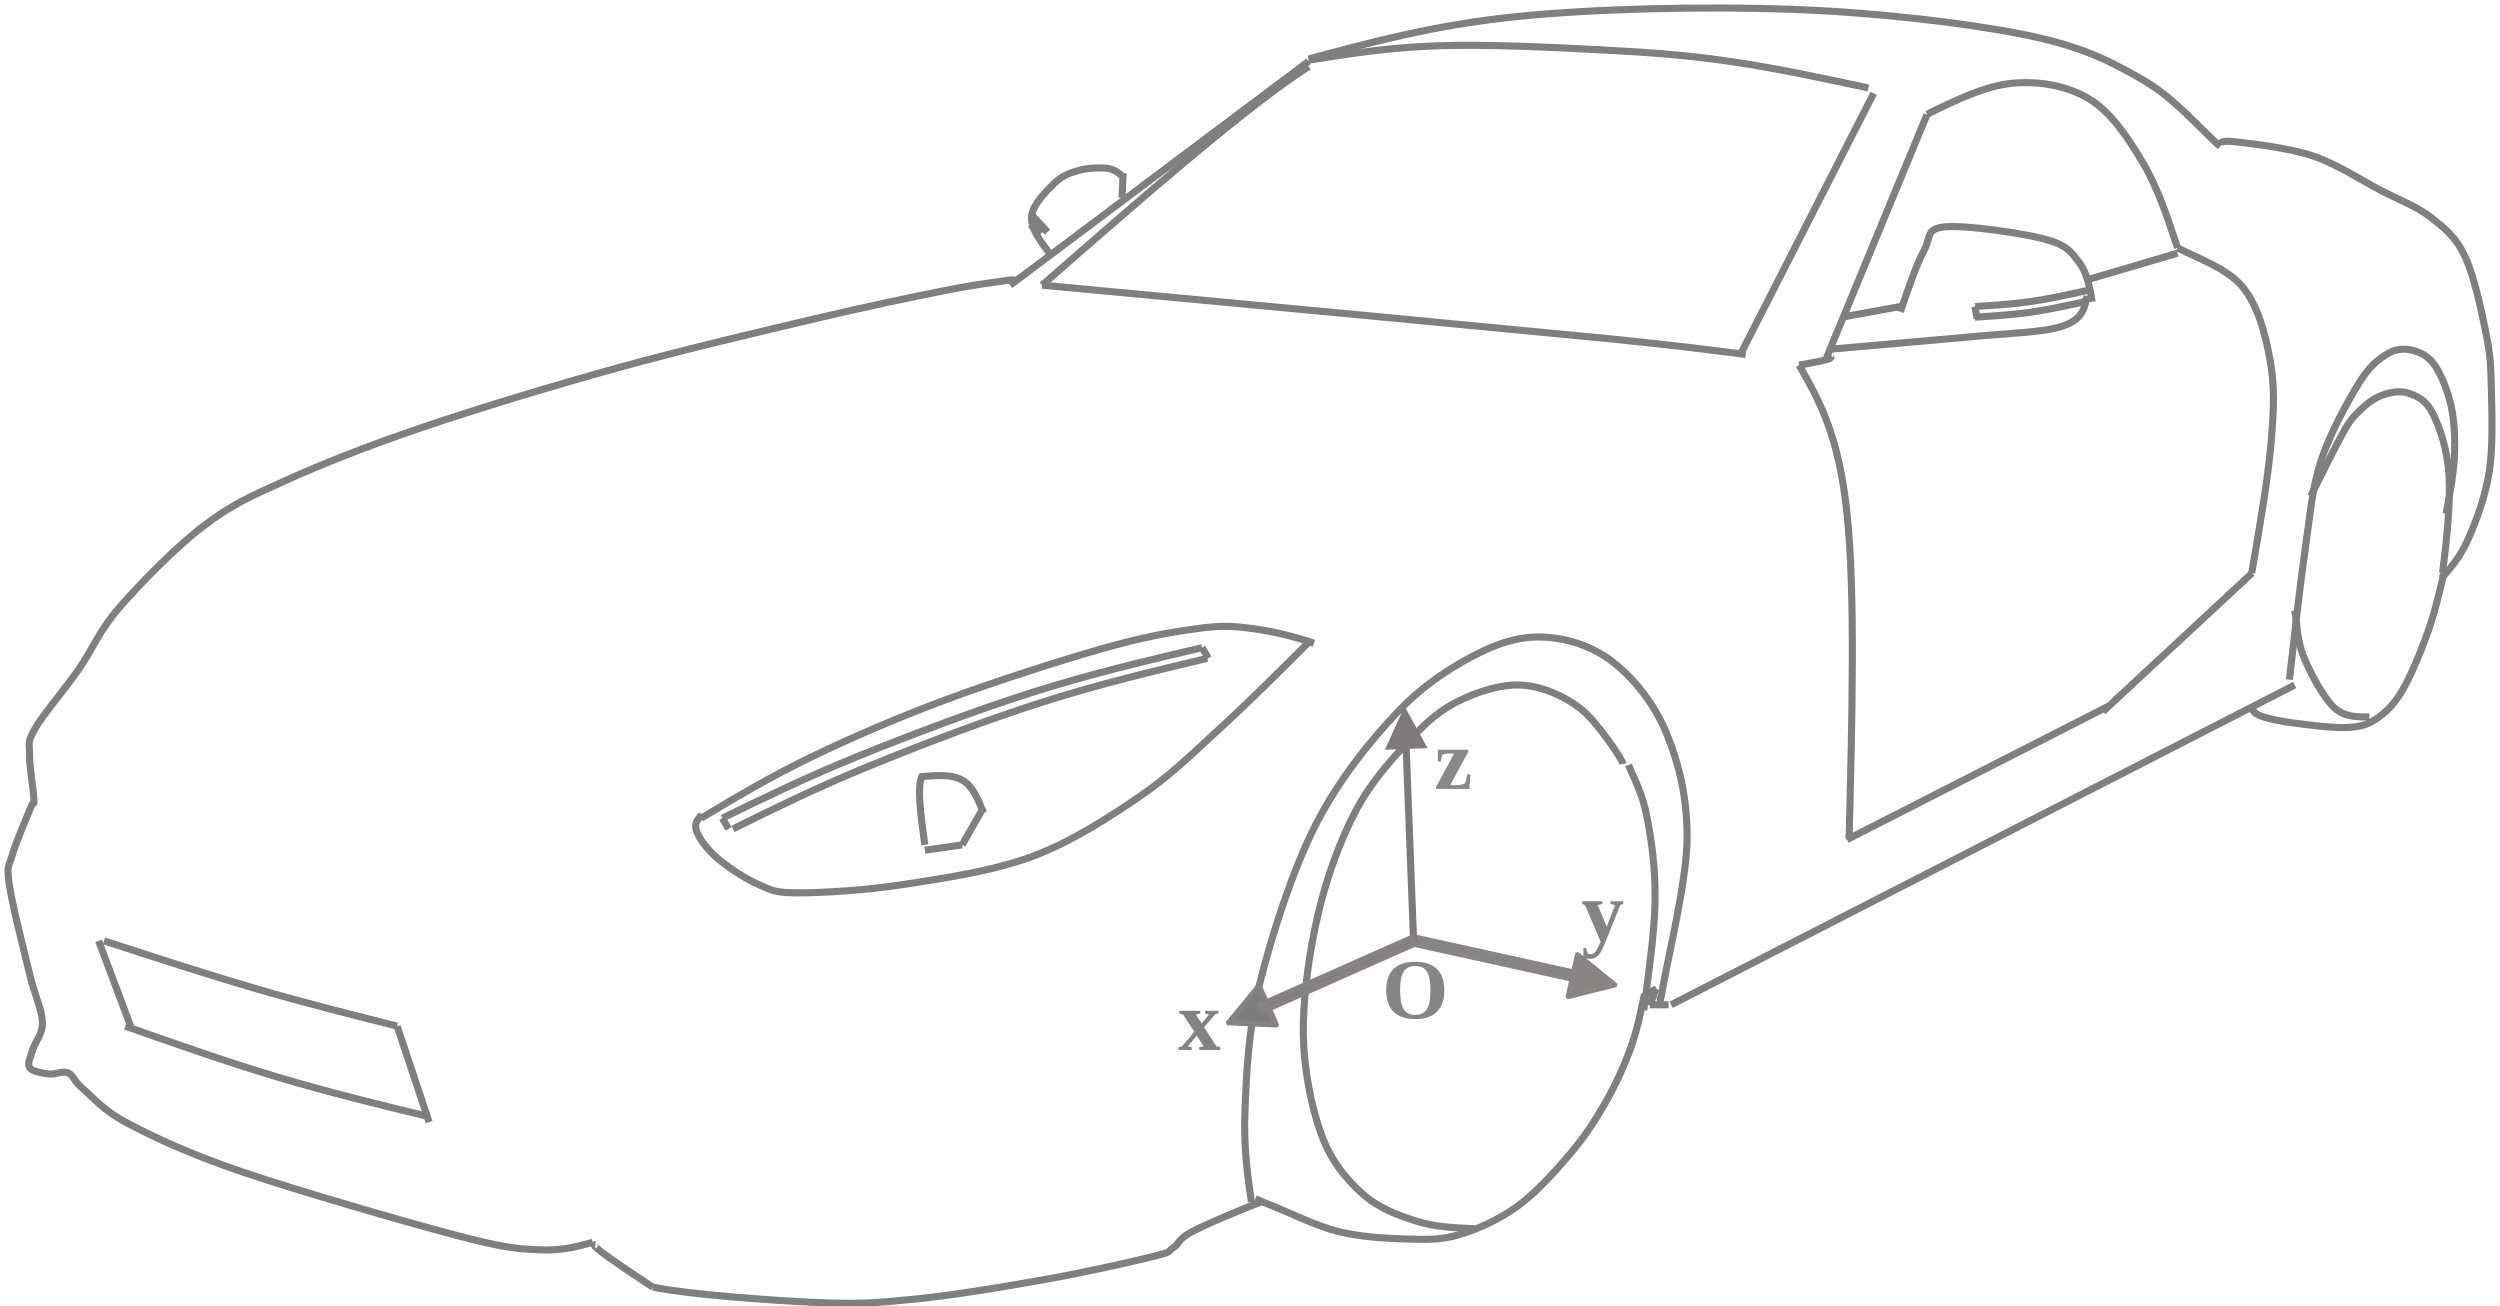
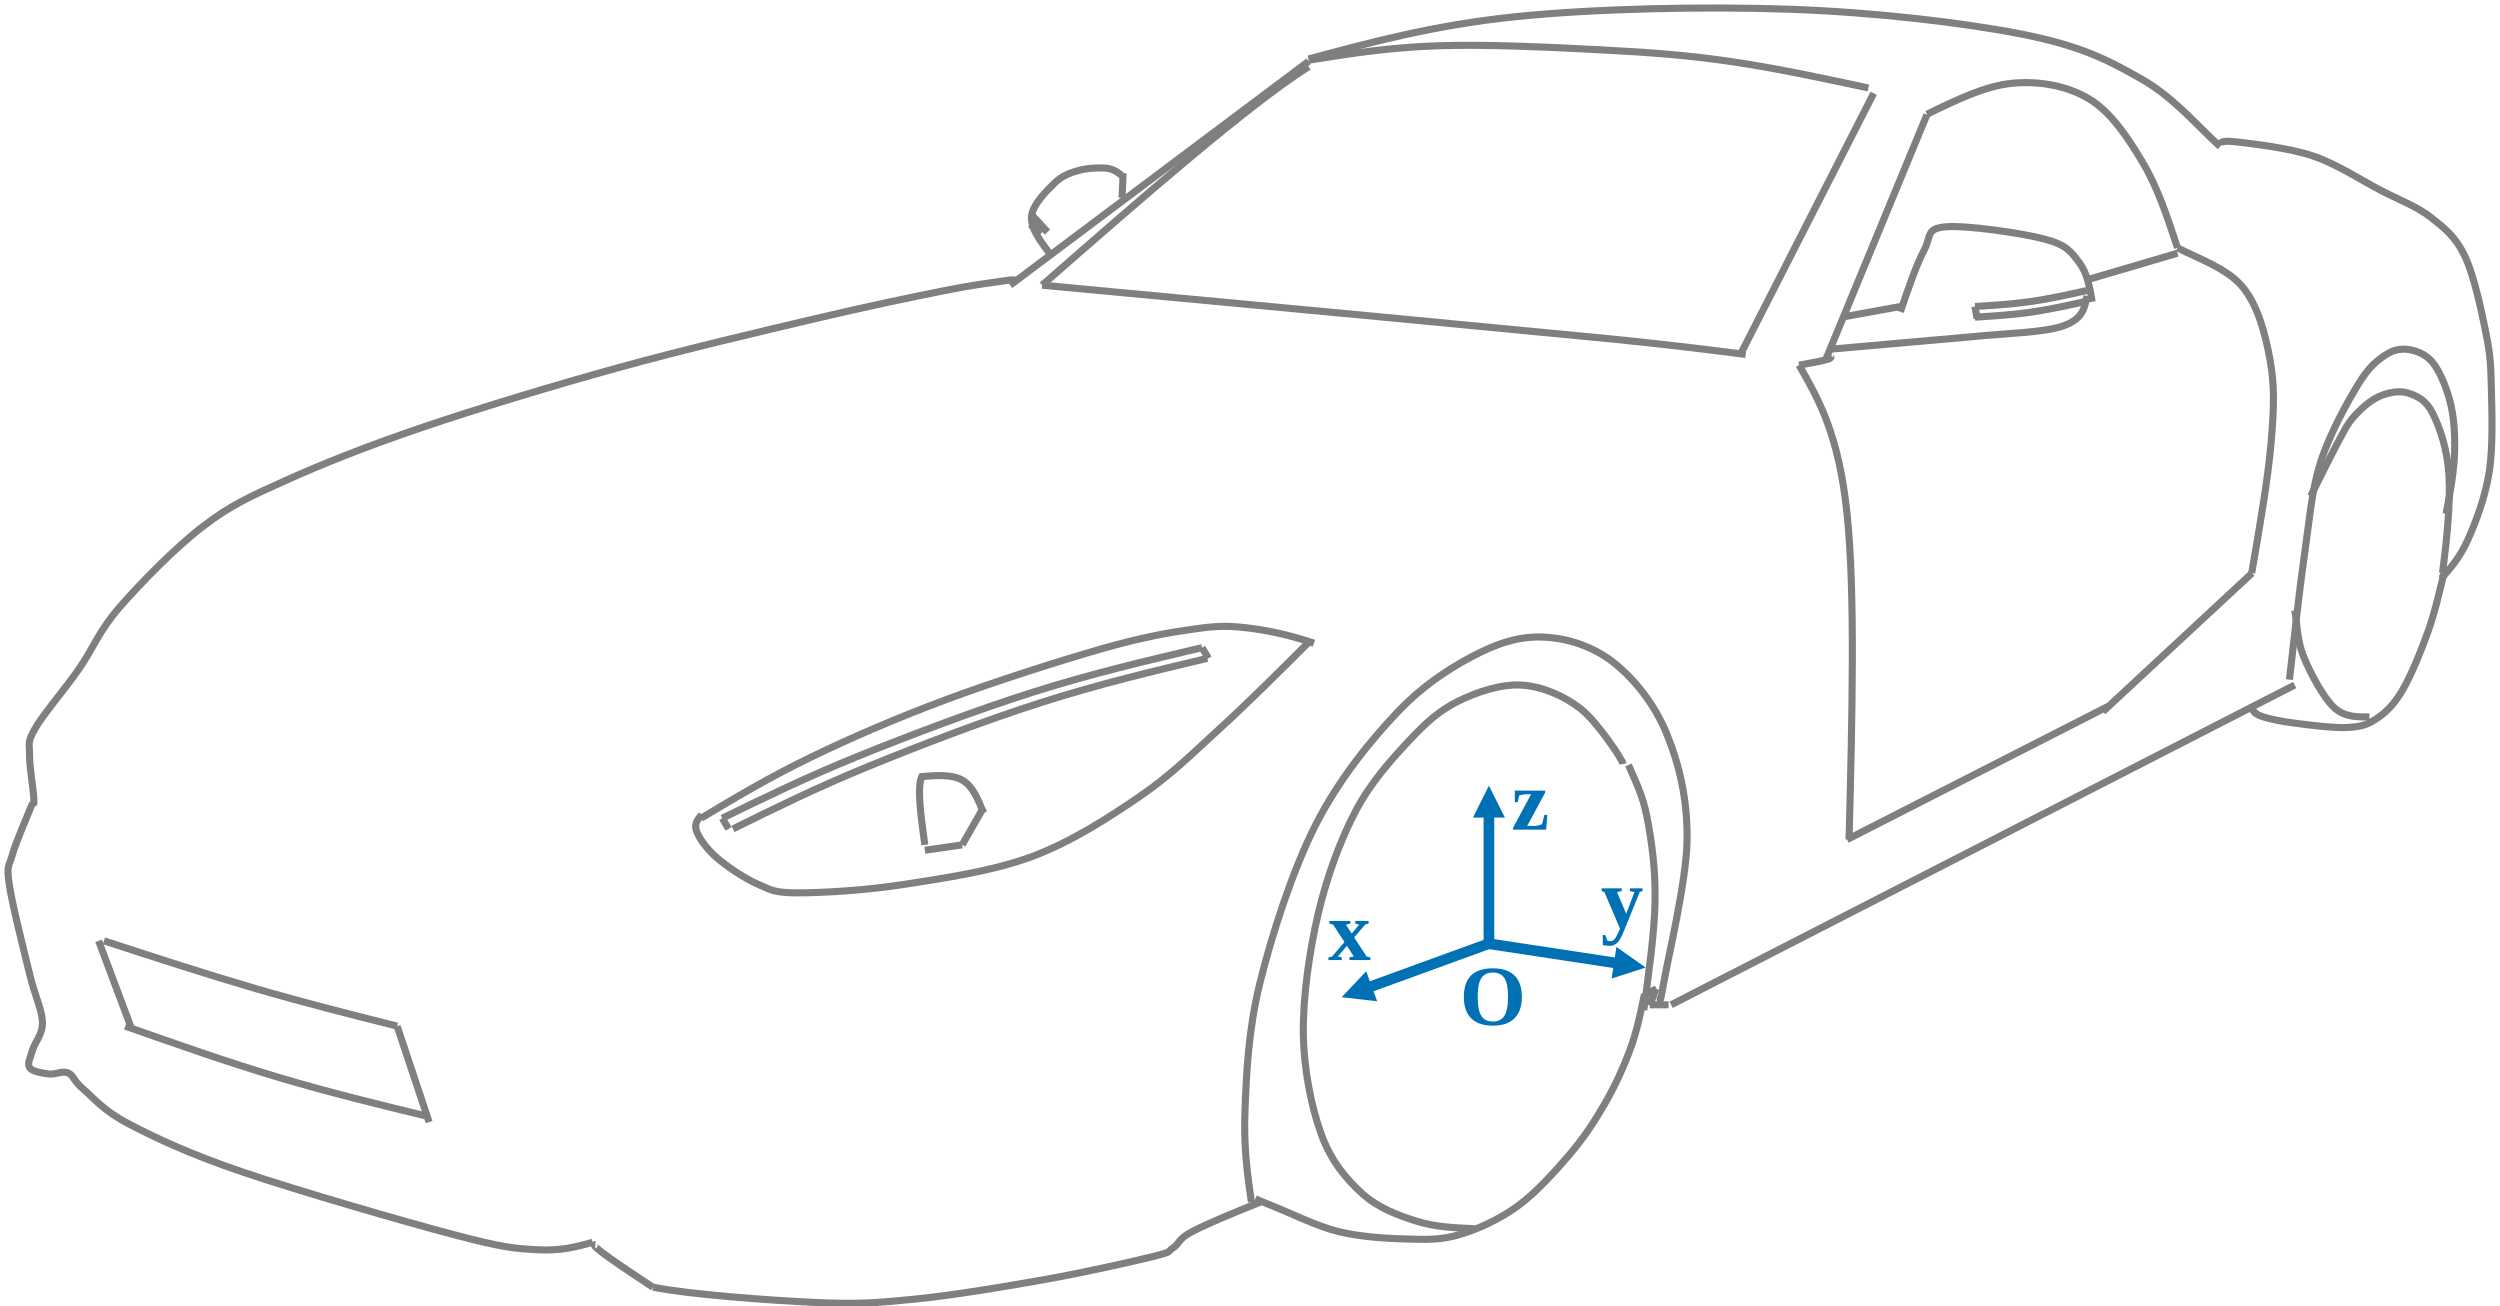
<svg xmlns="http://www.w3.org/2000/svg" width="100%" height="100%" viewBox="0 0 469 245" version="1.1" xml:space="preserve" style="fill-rule:evenodd;clip-rule:evenodd;stroke-miterlimit:8;">
  <g transform="matrix(1,0,0,1,-540,-350)">
    <path d="M651.178,583.061C648.216,583.877 645.253,584.693 640.936,584.46C636.618,584.227 634.51,584.093 625.272,581.662C616.035,579.23 595.685,573.334 585.511,569.87C575.336,566.405 569.211,563.474 564.224,560.876C559.237,558.277 557.497,555.879 555.589,554.28C553.681,552.681 553.849,551.749 552.778,551.282C551.706,550.816 550.368,551.649 549.163,551.482C547.958,551.316 546.05,551.049 545.548,550.283C545.046,549.517 545.749,548.318 546.151,546.885C546.552,545.453 548.058,544.054 547.958,541.689C547.858,539.324 546.586,536.992 545.548,532.695C544.511,528.398 542.268,519.637 541.733,515.906C541.197,512.175 541.666,512.708 542.335,510.31C543.004,507.912 545.08,503.248 545.749,501.516C546.418,499.784 546.385,501.549 546.351,499.917C546.318,498.285 545.515,493.921 545.548,491.723C545.582,489.524 545.013,489.424 546.552,486.726C548.092,484.028 552.142,479.331 554.786,475.534C557.43,471.736 558.534,468.405 562.417,463.942C566.299,459.478 572.893,452.716 578.08,448.752C583.268,444.788 586.682,443.256 593.543,440.158C600.404,437.06 608.839,433.695 619.248,430.165C629.657,426.634 643.714,422.37 655.997,418.972C668.28,415.574 682.806,412.177 692.947,409.778C703.089,407.38 711.054,405.748 716.845,404.582C722.635,403.416 725.413,403.116 727.689,402.783C729.965,402.45 730.065,402.45 730.5,402.583" style="fill:none;stroke:rgb(127,127,127);stroke-width:1.33px;" />
    <path d="M776.5,575.5C772.126,577.206 766.416,579.594 763.678,581.027C760.939,582.46 761.307,583.313 760.071,584.097C758.836,584.882 760.272,584.745 756.265,585.735C752.258,586.724 743.476,588.703 736.029,590.033C728.583,591.364 718.799,593.001 711.586,593.718C704.374,594.434 700.934,594.707 692.753,594.332C684.572,593.957 669.078,592.831 662.5,591.466" style="fill:none;stroke:rgb(127,127,127);stroke-width:1.33px;" />
    <path d="M662.5,591.5C656.401,587.448 650.303,583.397 651.703,583.502" style="fill:none;stroke:rgb(127,127,127);stroke-width:1.33px;" />
    <path d="M848.5,536.5C847.817,539.864 847.133,543.228 845.9,546.641C844.667,550.055 843,553.667 841.1,556.981C839.2,560.295 837.233,563.311 834.5,566.526C831.767,569.74 828.167,573.751 824.7,576.269C821.233,578.788 817.2,580.611 813.7,581.638C810.2,582.666 807.467,582.533 803.7,582.434C799.933,582.334 795.167,582.036 791.1,581.042C787.033,580.047 781.9,577.495 779.3,576.468C776.7,575.441 776.1,575.159 775.5,574.877" style="fill:none;stroke:rgb(127,127,127);stroke-width:1.33px;" />
    <path d="M853.5,538.5L970.5,478.5" style="fill:none;stroke:rgb(127,127,127);stroke-width:1.33px;" />
    <g transform="matrix(1,0,0,-1,848.5,536.64)">
      <path d="M0,0L2.26,1.14" style="fill:none;stroke:rgb(127,127,127);stroke-width:1.33px;" />
    </g>
    <g transform="matrix(-1,-8.74228e-08,-8.74228e-08,1,853.03,538.5)">
      <path d="M0,0L3.53,0" style="fill:none;stroke:rgb(127,127,127);stroke-width:1.33px;" />
    </g>
    <g transform="matrix(1,0,0,-1,849.5,538.64)">
      <path d="M0,0L1.13,3.14" style="fill:none;stroke:rgb(127,127,127);stroke-width:1.33px;" />
    </g>
    <path d="M998.5,457.5C997.556,461.374 996.781,464.879 995.466,468.569C994.152,472.259 992.23,476.921 990.612,479.638C988.994,482.355 987.478,483.73 985.758,484.871C984.039,486.011 982.826,486.347 980.298,486.481C977.77,486.615 973.219,486.011 970.59,485.676C967.961,485.34 965.871,484.904 964.523,484.468C963.174,484.032 962.837,483.546 962.5,483.06" style="fill:none;stroke:rgb(127,127,127);stroke-width:1.33px;" />
    <path d="M998.006,458.5C999.752,456.529 1001.5,454.557 1002.99,451.221C1004.49,447.885 1006.25,443.201 1006.99,438.483C1007.72,433.766 1007.48,427.228 1007.38,422.915C1007.28,418.602 1007.22,416.748 1006.39,412.603C1005.56,408.459 1004.13,401.685 1002.4,398.046C1000.67,394.407 998.638,392.823 996.01,390.767C993.383,388.712 990.323,387.633 986.632,385.712C982.94,383.792 978.384,380.759 973.861,379.242C969.338,377.726 962.387,376.951 959.493,376.614C956.6,376.277 956.55,376.749 956.5,377.221" style="fill:none;stroke:rgb(127,127,127);stroke-width:1.33px;" />
    <path d="M736.869,397.5C735.108,395.157 733.346,392.814 733.511,390.618C733.675,388.423 736.375,385.769 737.857,384.327C739.338,382.885 740.754,382.426 742.401,381.967C744.047,381.509 746.384,381.41 747.734,381.574C749.084,381.738 750.105,382.688 750.5,382.95" style="fill:none;stroke:rgb(127,127,127);stroke-width:1.33px;" />
    <path d="M816.61,580.5C812.948,580.35 809.286,580.2 805.774,579.1C802.263,578.001 798.518,576.601 795.541,573.902C792.565,571.202 789.756,567.903 787.917,562.904C786.077,557.905 784.606,550.84 784.506,543.909C784.405,536.977 785.676,528.279 787.315,521.314C788.953,514.349 791.495,507.517 794.337,502.118C797.18,496.72 801.16,492.354 804.37,488.922C807.58,485.489 810.088,483.256 813.6,481.523C817.111,479.79 821.626,478.291 825.438,478.524C829.251,478.757 833.297,480.457 836.474,482.923C839.651,485.389 844.316,492.437 844.5,493.321" style="fill:none;stroke:rgb(127,127,127);stroke-width:1.33px;" />
    <path d="M848.38,539.5C849.324,532.304 850.396,524.974 850.492,518.921C850.588,512.868 849.788,507.421 848.956,503.184C848.124,498.947 846.716,496.409 845.5,493.5" style="fill:none;stroke:rgb(127,127,127);stroke-width:1.33px;" />
    <path d="M774.761,575.5C774.025,570.383 773.289,565.266 773.556,558.41C773.824,551.554 774.159,543.307 776.368,534.365C778.577,525.423 782.493,513.235 786.811,504.756C791.128,496.277 797.119,488.891 802.274,483.493C807.428,478.094 813.018,474.683 817.737,472.365C822.456,470.046 826.372,469.218 830.59,469.582C834.807,469.947 839.359,471.537 843.041,474.55C846.722,477.564 850.438,482.168 852.68,487.666C854.923,493.164 856.596,499.722 856.496,507.538C856.396,515.354 852.915,529.662 852.078,534.564C851.241,539.466 851.475,536.948 851.475,536.948" style="fill:none;stroke:rgb(127,127,127);stroke-width:1.33px;" />
    <path d="M984.5,484.5C982.544,484.484 979.971,484.66 977.912,482.769C975.853,480.878 973.382,476.199 972.147,473.154C970.912,470.109 970.912,466.744 970.5,464.5" style="fill:none;stroke:rgb(127,127,127);stroke-width:1.33px;" />
    <path d="M969.5,477.5C970.479,468.742 971.458,459.984 972.437,453.17C973.416,446.356 973.71,441.802 975.374,436.617C977.038,431.432 980.367,425.416 982.423,422.059C984.479,418.702 986.045,417.539 987.709,416.475C989.373,415.411 990.907,415.345 992.408,415.677C993.909,416.01 995.476,416.708 996.716,418.469C997.956,420.231 999.228,423.355 999.848,426.247C1000.47,429.139 1000.6,432.463 1000.44,435.82C1000.27,439.177 999.343,444.179 998.869,446.389" style="fill:none;stroke:rgb(127,127,127);stroke-width:1.33px;" />
    <path d="M998.221,457.5C999.058,450.96 999.728,444.183 999.427,439.201C999.125,434.22 997.685,430.188 996.412,427.612C995.139,425.037 993.464,424.291 991.789,423.749C990.115,423.207 988.071,423.614 986.363,424.359C984.655,425.105 982.879,426.697 981.539,428.222C980.199,429.747 979.664,431.035 978.324,433.508C976.984,435.982 974.639,440.845 973.5,443.064" style="fill:none;stroke:rgb(127,127,127);stroke-width:1.33px;" />
    <path d="M886.5,507.5L935.5,482.5" style="fill:none;stroke:rgb(127,127,127);stroke-width:1.33px;" />
    <path d="M934.5,483.5L962.5,457.5" style="fill:none;stroke:rgb(127,127,127);stroke-width:1.33px;" />
    <path d="M962.423,457.5C963.949,448.654 965.475,439.807 966.047,433.14C966.619,426.472 966.746,422.379 965.856,417.494C964.966,412.608 963.599,407.327 960.707,403.828C957.814,400.329 952.362,398.497 948.5,396.5" style="fill:none;stroke:rgb(127,127,127);stroke-width:1.33px;" />
    <path d="M948.5,396.5C946.659,390.901 944.818,385.302 942.073,380.656C939.328,376.01 936.114,371.129 932.03,368.622C927.946,366.115 922.657,365.146 917.568,365.614C912.48,366.082 906.99,368.756 901.5,371.43" style="fill:none;stroke:rgb(127,127,127);stroke-width:1.33px;" />
    <path d="M882.5,417.5L901.5,371.5" style="fill:none;stroke:rgb(127,127,127);stroke-width:1.33px;" />
    <path d="M883.5,415.5L909.5,413.208C916.767,412.479 923.433,412.41 927.1,411.125C930.767,409.84 931.133,407.67 931.5,405.5" style="fill:none;stroke:rgb(127,127,127);stroke-width:1.33px;" />
    <path d="M896.5,408.5C898.017,404.058 899.534,399.616 900.95,396.958C902.365,394.299 901.219,392.9 904.994,392.551C908.77,392.201 919.421,393.74 923.601,394.859C927.781,395.978 928.59,397.307 930.073,399.266C931.556,401.225 932.028,403.918 932.5,406.611" style="fill:none;stroke:rgb(127,127,127);stroke-width:1.33px;" />
    <path d="M931.5,402.5L948.5,397.5" style="fill:none;stroke:rgb(127,127,127);stroke-width:1.33px;" />
    <path d="M735.5,403.5C754.7,386.717 773.9,369.933 785.5,362.5" style="fill:none;stroke:rgb(127,127,127);stroke-width:1.33px;" />
    <path d="M785.5,361.291C793.517,360.021 800.533,358.911 809.7,358.59C818.867,358.268 831.4,358.879 840.5,359.361C849.6,359.844 855.967,360.294 864.3,361.484C872.633,362.673 881.567,364.587 890.5,366.5" style="fill:none;stroke:rgb(127,127,127);stroke-width:1.33px;" />
    <path d="M866.5,416.5L891.5,367.5" style="fill:none;stroke:rgb(127,127,127);stroke-width:1.33px;" />
    <path d="M729.5,403.5L785.5,361.5" style="fill:none;stroke:rgb(127,127,127);stroke-width:1.33px;" />
    <path d="M956.5,377.5C951.634,373.052 947.764,368.233 941.552,364.715C935.341,361.198 930.226,358.56 919.231,356.395C908.236,354.23 891.428,352.269 875.584,351.727C859.74,351.186 839.178,351.592 824.164,353.148C809.15,354.704 797.325,357.883 785.5,361.062" style="fill:none;stroke:rgb(127,127,127);stroke-width:1.33px;" />
    <g transform="matrix(-1,-8.74228e-08,-8.74228e-08,1,750.7,382.5)">
      <path d="M0,0L0.2,4.6" style="fill:none;stroke:rgb(127,127,127);stroke-width:1.33px;" />
    </g>
    <path d="M910.5,407.5C913.95,407.288 917.4,407.077 920.9,406.577C924.4,406.077 927.95,405.289 931.5,404.5" style="fill:none;stroke:rgb(127,127,127);stroke-width:1.33px;" />
    <path d="M910.5,409.5C913.95,409.288 917.4,409.077 920.9,408.577C924.4,408.077 927.95,407.289 931.5,406.5" style="fill:none;stroke:rgb(127,127,127);stroke-width:1.33px;" />
    <path d="M736.436,393.455L733.563,390.335" style="fill:none;stroke:rgb(127,127,127);stroke-width:1.33px;" />
    <path d="M733.5,390.5L736.5,393.554" style="fill:none;stroke:rgb(127,127,127);stroke-width:1.33px;" />
    <path d="M671.5,503.5C677.956,499.642 684.411,495.784 692.064,492.079C699.718,488.374 708.303,484.669 717.42,481.27C726.538,477.871 739.016,473.894 746.769,471.685C754.522,469.475 759.38,468.659 763.939,468.014C768.498,467.368 770.362,467.368 774.122,467.81C777.882,468.251 782.108,469.169 786.5,470.665" style="fill:none;stroke:rgb(127,127,127);stroke-width:1.33px;" />
    <path d="M785.5,470.5C779.867,476.124 774.234,481.748 768.95,486.568C763.666,491.389 759.678,495.406 753.796,499.423C747.913,503.44 741.001,507.926 733.656,510.671C726.312,513.416 717.04,514.755 709.728,515.893C702.417,517.031 694.375,517.5 689.788,517.5C685.202,517.5 684.77,516.998 682.211,515.893C679.652,514.789 676.362,512.546 674.435,510.872C672.507,509.198 671.111,507.19 670.646,505.85C670.181,504.511 670.912,503.674 671.643,502.838" style="fill:none;stroke:rgb(127,127,127);stroke-width:1.33px;" />
    <path d="M886.887,507.5C887.474,484.31 888.061,461.121 886.496,446.287C884.932,431.454 881.216,424.977 877.5,418.5" style="fill:none;stroke:rgb(127,127,127);stroke-width:1.33px;" />
    <path d="M877.5,418.5C879.761,418.095 882.023,417.691 883.009,417.357C883.995,417.024 883.145,416.691 883.417,416.5" style="fill:none;stroke:rgb(127,127,127);stroke-width:1.33px;" />
    <path d="M885.5,409.5L896.5,407.5" style="fill:none;stroke:rgb(127,127,127);stroke-width:1.33px;" />
    <path d="M735.5,403.5L798.386,409.391L842.989,413.656C854.508,414.841 861.004,415.671 867.5,416.5" style="fill:none;stroke:rgb(127,127,127);stroke-width:1.33px;" />
    <path d="M910.5,407.5L910.9,409.755" style="fill:none;stroke:rgb(127,127,127);stroke-width:1.33px;" />
    <path d="M735.074,393.99L733.351,392.118" style="fill:none;stroke:rgb(127,127,127);stroke-width:1.33px;" />
    <path d="M677.5,505.5C685.315,501.643 693.13,497.785 702.786,493.827C712.443,489.869 724.821,485.139 735.44,481.752C746.059,478.364 756.279,475.932 766.5,473.5" style="fill:none;stroke:rgb(127,127,127);stroke-width:1.33px;" />
    <path d="M675.5,503.5C683.403,499.643 691.305,495.785 701.071,491.827C710.836,487.869 723.352,483.139 734.091,479.752C744.829,476.364 755.164,473.932 765.5,471.5" style="fill:none;stroke:rgb(127,127,127);stroke-width:1.33px;" />
    <path d="M766.688,473.491L765.5,471.5" style="fill:none;stroke:rgb(127,127,127);stroke-width:1.33px;" />
    <path d="M676.688,505.491L675.5,503.5" style="fill:none;stroke:rgb(127,127,127);stroke-width:1.33px;" />
    <path d="M713.5,508.5C712.728,502.922 711.956,497.343 713.025,495.5" style="fill:none;stroke:rgb(127,127,127);stroke-width:1.33px;" />
    <path d="M713.5,509.5L720.5,508.5" style="fill:none;stroke:rgb(127,127,127);stroke-width:1.33px;" />
    <path d="M720.5,508.5L724.5,501.5" style="fill:none;stroke:rgb(127,127,127);stroke-width:1.33px;" />
    <path d="M724.5,502.5C723.5,499.984 722.5,497.467 720.5,496.337C718.5,495.207 715.5,495.464 712.5,495.721" style="fill:none;stroke:rgb(127,127,127);stroke-width:1.33px;" />
    <path d="M620.5,560.5L614.5,542.5" style="fill:none;stroke:rgb(127,127,127);stroke-width:1.33px;" />
    <path d="M564.5,542.5L558.5,526.5" style="fill:none;stroke:rgb(127,127,127);stroke-width:1.33px;" />
    <path d="M559.5,526.5C569.217,529.667 578.933,532.833 588.1,535.5C597.267,538.167 605.883,540.333 614.5,542.5" style="fill:none;stroke:rgb(127,127,127);stroke-width:1.33px;" />
    <path d="M563.5,542.5C573.1,545.883 582.701,549.267 592.201,552.1C601.701,554.933 611.1,557.217 620.5,559.5" style="fill:none;stroke:rgb(127,127,127);stroke-width:1.33px;" />
-     <path d="M805.644,525.849L836.534,532.663L836.246,533.965L805.356,527.151L805.644,525.849ZM835.95,529.121L842.9,534.75L834.226,536.933L835.95,529.121Z" style="fill:rgb(134,131,131);fill-rule:nonzero;stroke:rgb(138,133,133);stroke-width:1px;stroke-linejoin:round;stroke-miterlimit:2;" />
-     <path d="M804.534,526.859L803.089,489.187L804.422,489.136L805.866,526.808L804.534,526.859ZM799.81,490.647L803.5,482.5L807.804,490.341L799.81,490.647Z" style="fill:rgb(127,122,122);fill-rule:nonzero;" />
-     <g transform="matrix(-1,-8.74228e-08,-8.74228e-08,1,805.1,526.5)">
-       <path d="M0.27,-0.609L28.776,12.037L28.236,13.256L-0.27,0.609L0.27,-0.609ZM28.909,8.449L34.6,15.35L25.665,15.762L28.909,8.449Z" style="fill:rgb(126,125,125);fill-rule:nonzero;stroke:rgb(135,130,130);stroke-width:1px;stroke-linejoin:round;stroke-miterlimit:2;" />
-     </g>
-     <g transform="matrix(1,0,0,1,734.057,548)">
-       <g transform="matrix(1,0,0,1,26.9397,-1.03616)">
-         <text x="0px" y="0px" style="font-family:'TimesNewRomanPS-BoldMT', 'Times New Roman', serif;font-weight:700;font-size:16px;fill:rgb(132,129,129);">x</text>
+     <g id="Coordinate-system" transform="matrix(1,0,0,1,-11.5628,177.77)">
+       <g id="double-arrow-blue" transform="matrix(3.08127e-17,-0.0509996,1,-4.58879e-17,354.005,370.548)">
+         <g transform="matrix(-8.9977e-16,1,-19.608,6.04175e-16,3888.63,197.557)">
+           <path d="M276.323,153.382L279.323,147.382L282.323,153.382L276.323,153.382Z" style="fill:rgb(0,113,180);" />
+           <path d="M279.323,177.611L279.323,152.182" style="fill:none;stroke:rgb(0,113,180);stroke-width:2px;stroke-linejoin:round;stroke-miterlimit:1.5;" />
+         </g>
      </g>
-       <g transform="matrix(1,0,0,1,75.0382,-50)">
-         <text x="0px" y="0px" style="font-family:'TimesNewRomanPS-BoldMT', 'Times New Roman', serif;font-weight:700;font-size:16px;fill:rgb(138,137,137);">z</text>
+       <g id="double-arrow-blue1" transform="matrix(-0.0479239,0.0174429,-0.34202,-0.939693,1014.22,790.005)">
+         <g transform="matrix(-18.4255,-0.34202,6.70633,-0.939693,4381.63,738.756)">
+           <path d="M258.352,187.843L251.687,187.076L256.3,182.205L258.352,187.843Z" style="fill:rgb(0,113,180);" />
+           <path d="M280.093,176.737C280.093,176.737 264.211,182.518 256.198,185.434" style="fill:none;stroke:rgb(0,113,180);stroke-width:2px;stroke-linejoin:round;stroke-miterlimit:1.5;" />
+         </g>
      </g>
-       <g transform="matrix(1,0,0,1,65.2252,-6.97349)">
-         <text x="0px" y="0px" style="font-family:'TimesNewRomanPS-BoldMT', 'Times New Roman', serif;font-weight:700;font-size:16px;fill:rgb(135,133,133);">O</text>
+       <g id="double-arrow-blue2" transform="matrix(0.0508135,0.00435279,-0.0853495,0.996351,850.925,-127.637)">
+         <g transform="matrix(19.5365,-0.0853495,1.67353,0.996351,-5346.64,324.323)">
+           <path d="M303.24,177.643L308.722,181.51L302.339,183.575L303.24,177.643Z" style="fill:rgb(0,113,180);" />
+           <path d="M279.293,177.041C279.293,177.041 295.652,179.525 303.976,180.79" style="fill:none;stroke:rgb(0,113,180);stroke-width:2px;stroke-linejoin:round;stroke-miterlimit:1.5;" />
+         </g>
      </g>
-     </g>
-     <g transform="matrix(1,0,0,1,836.674,526.424)">
-       <text x="0px" y="0px" style="font-family:'TimesNewRomanPS-BoldMT', 'Times New Roman', serif;font-weight:700;font-size:16px;fill:rgb(134,131,131);">y</text>
+       <g transform="matrix(1,0,0,1,800.716,352.34)">
+         <g transform="matrix(16,0,0,16,8,0)">
+                 </g>
+         <text x="0px" y="0px" style="font-family:'TimesNewRomanPS-BoldMT', 'Times New Roman';font-weight:700;font-size:16px;fill:rgb(0,113,180);">x</text>
+       </g>
+       <g transform="matrix(1.11514,0,0,1.11514,835.096,327.877)">
+         <g transform="matrix(14.348,0,0,14.348,6.36831,0)">
+                 </g>
+         <text x="0px" y="0px" style="font-family:'TimesNewRomanPS-BoldMT', 'Times New Roman';font-weight:700;font-size:14.348px;fill:rgb(0,113,180);">z</text>
+       </g>
+       <g transform="matrix(1,0,0,1,851.872,346.219)">
+         <g transform="matrix(16,0,0,16,8,0)">
+                 </g>
+         <text x="0px" y="0px" style="font-family:'TimesNewRomanPS-BoldMT', 'Times New Roman';font-weight:700;font-size:16px;fill:rgb(0,113,180);">y</text>
+       </g>
+       <g transform="matrix(1.12889,0,0,1.12889,825.406,364.487)">
+         <text x="0px" y="0px" style="font-family:'TimesNewRomanPS-BoldMT', 'Times New Roman';font-weight:700;font-size:14.173px;fill:rgb(0,113,180);">O</text>
+       </g>
    </g>
  </g>
</svg>
